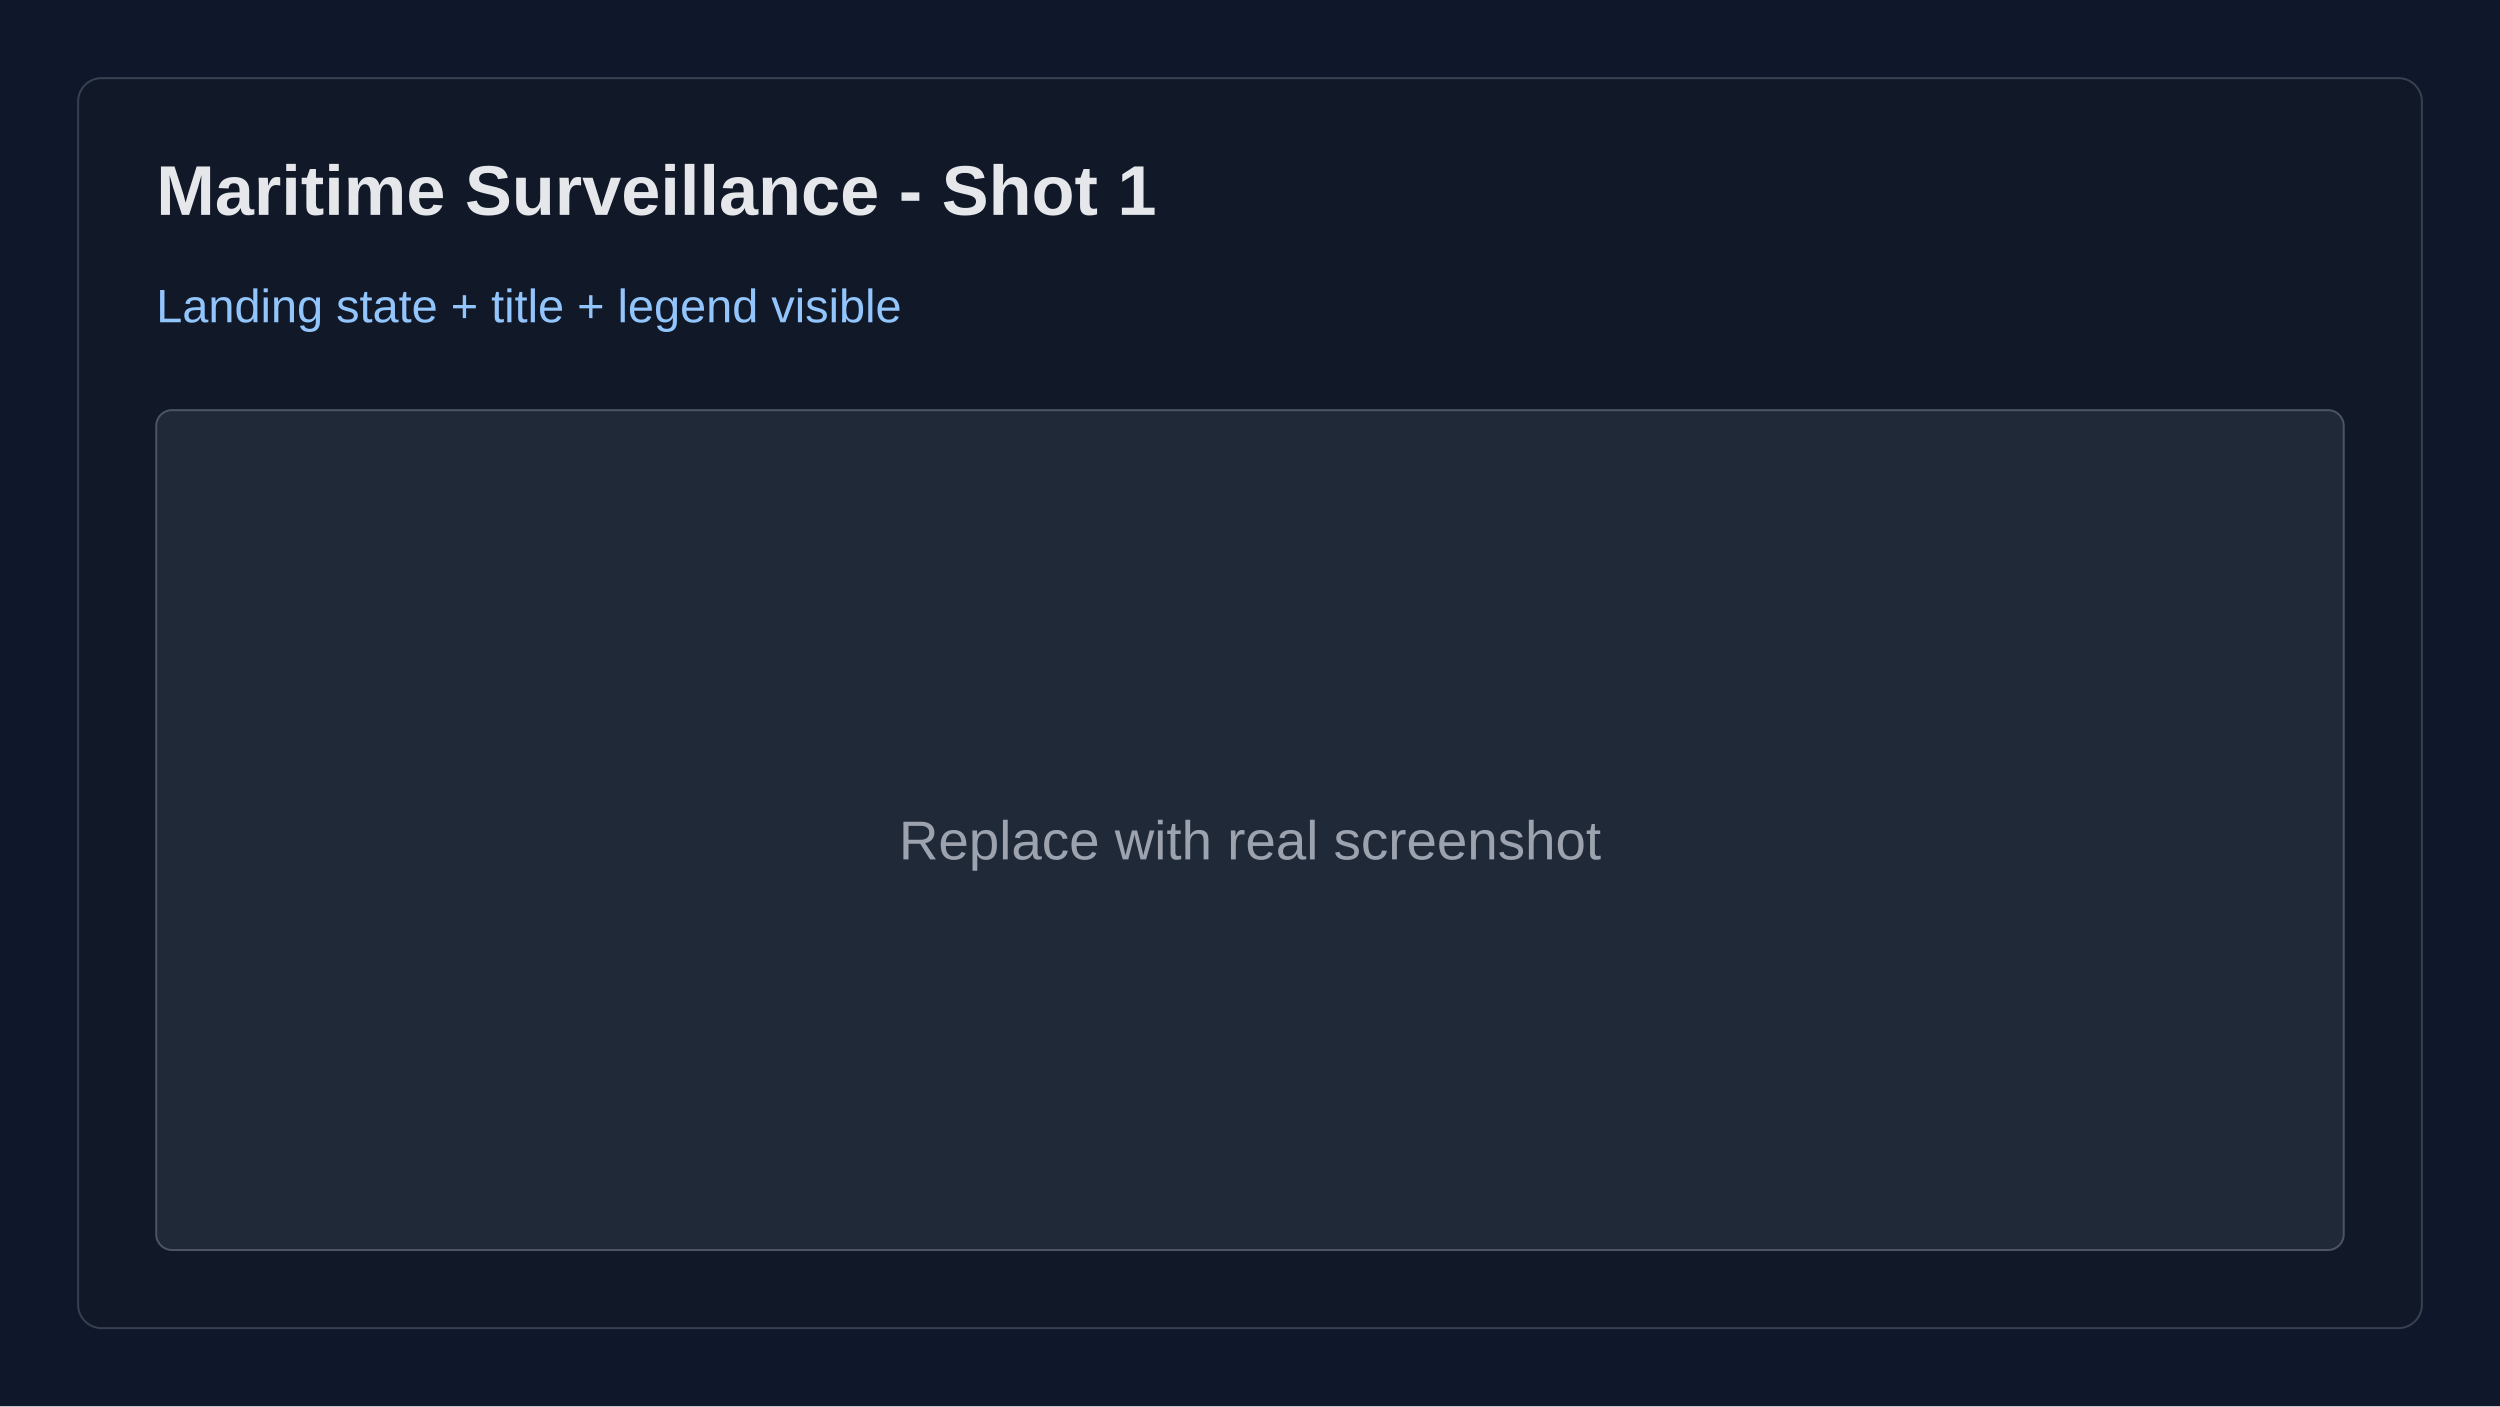
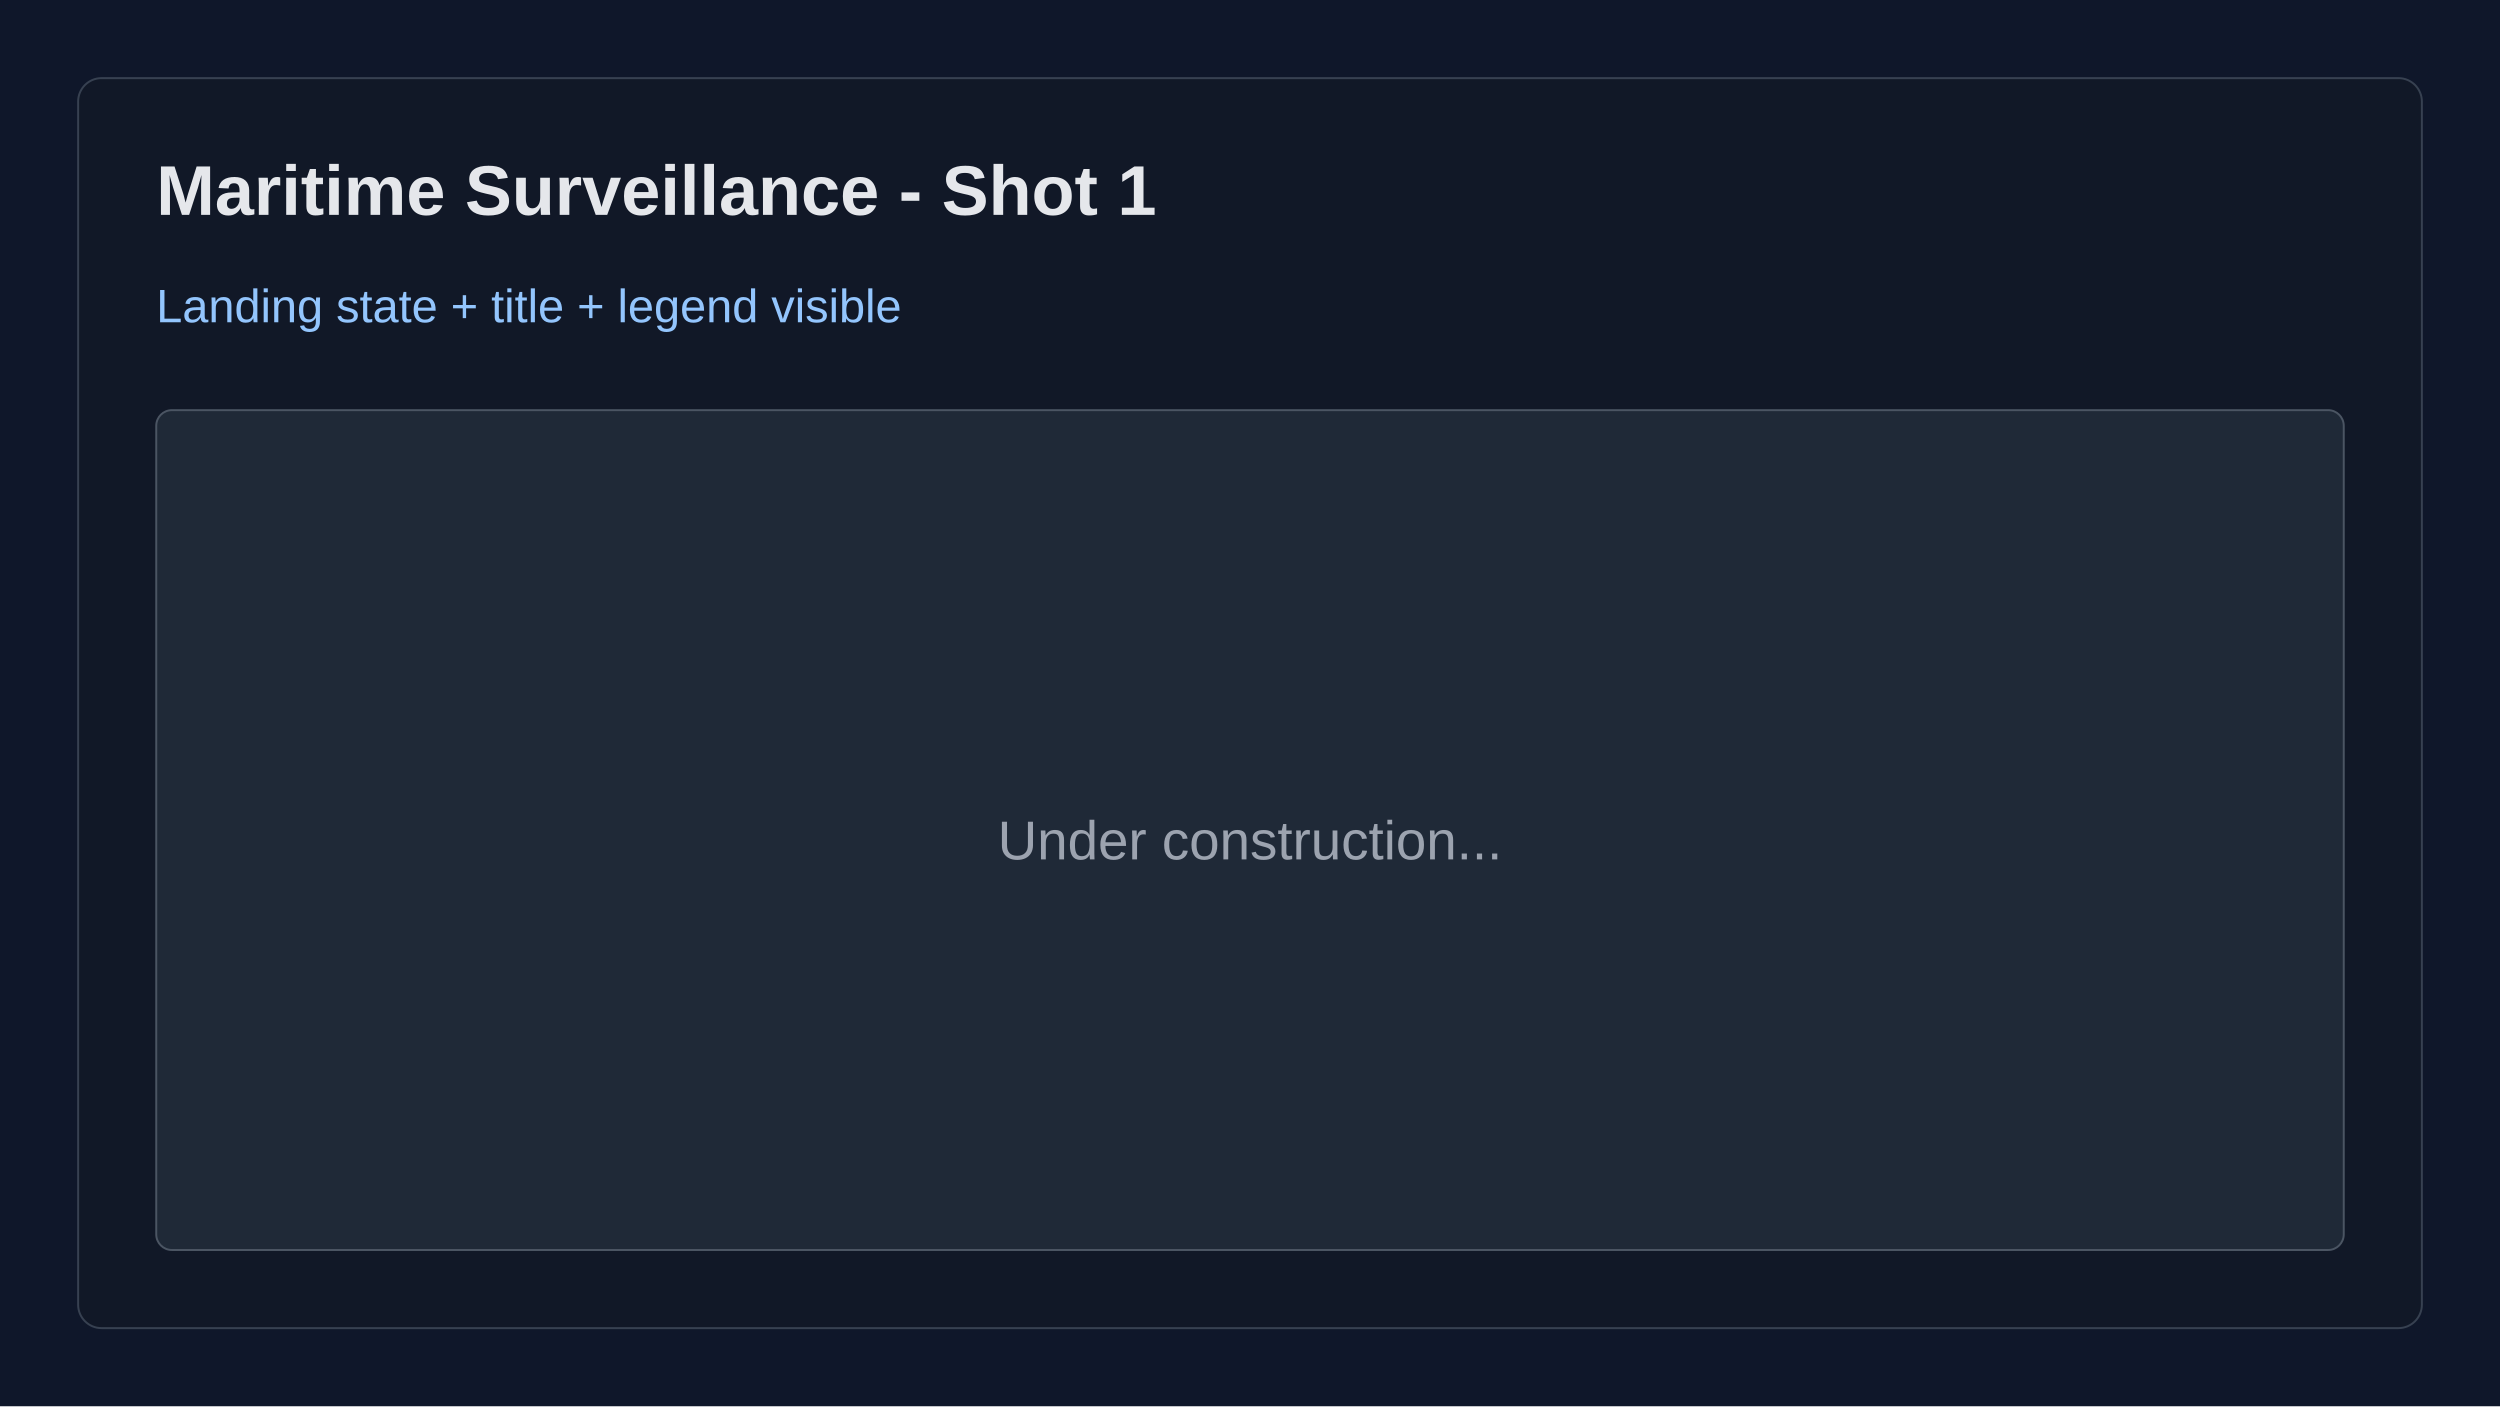
<svg xmlns="http://www.w3.org/2000/svg" width="1280" height="720" viewBox="0 0 1280 720" role="img" aria-label="Landing state placeholder">
  <rect width="1280" height="720" fill="#0f172a" />
  <rect x="40" y="40" width="1200" height="640" rx="12" fill="#111827" stroke="#374151" />
  <text x="80" y="110" fill="#e5e7eb" font-family="Arial, sans-serif" font-size="36" font-weight="700">Maritime Surveillance - Shot 1</text>
  <text x="80" y="165" fill="#93c5fd" font-family="Arial, sans-serif" font-size="24">Landing state + title + legend visible</text>
  <rect x="80" y="210" width="1120" height="430" rx="8" fill="#1f2937" stroke="#4b5563" />
-   <text x="640" y="440" text-anchor="middle" fill="#9ca3af" font-family="Arial, sans-serif" font-size="28">Replace with real screenshot</text>
+   <text x="640" y="440" text-anchor="middle" fill="#9ca3af" font-family="Arial, sans-serif" font-size="28">Under construction...</text>
</svg>
